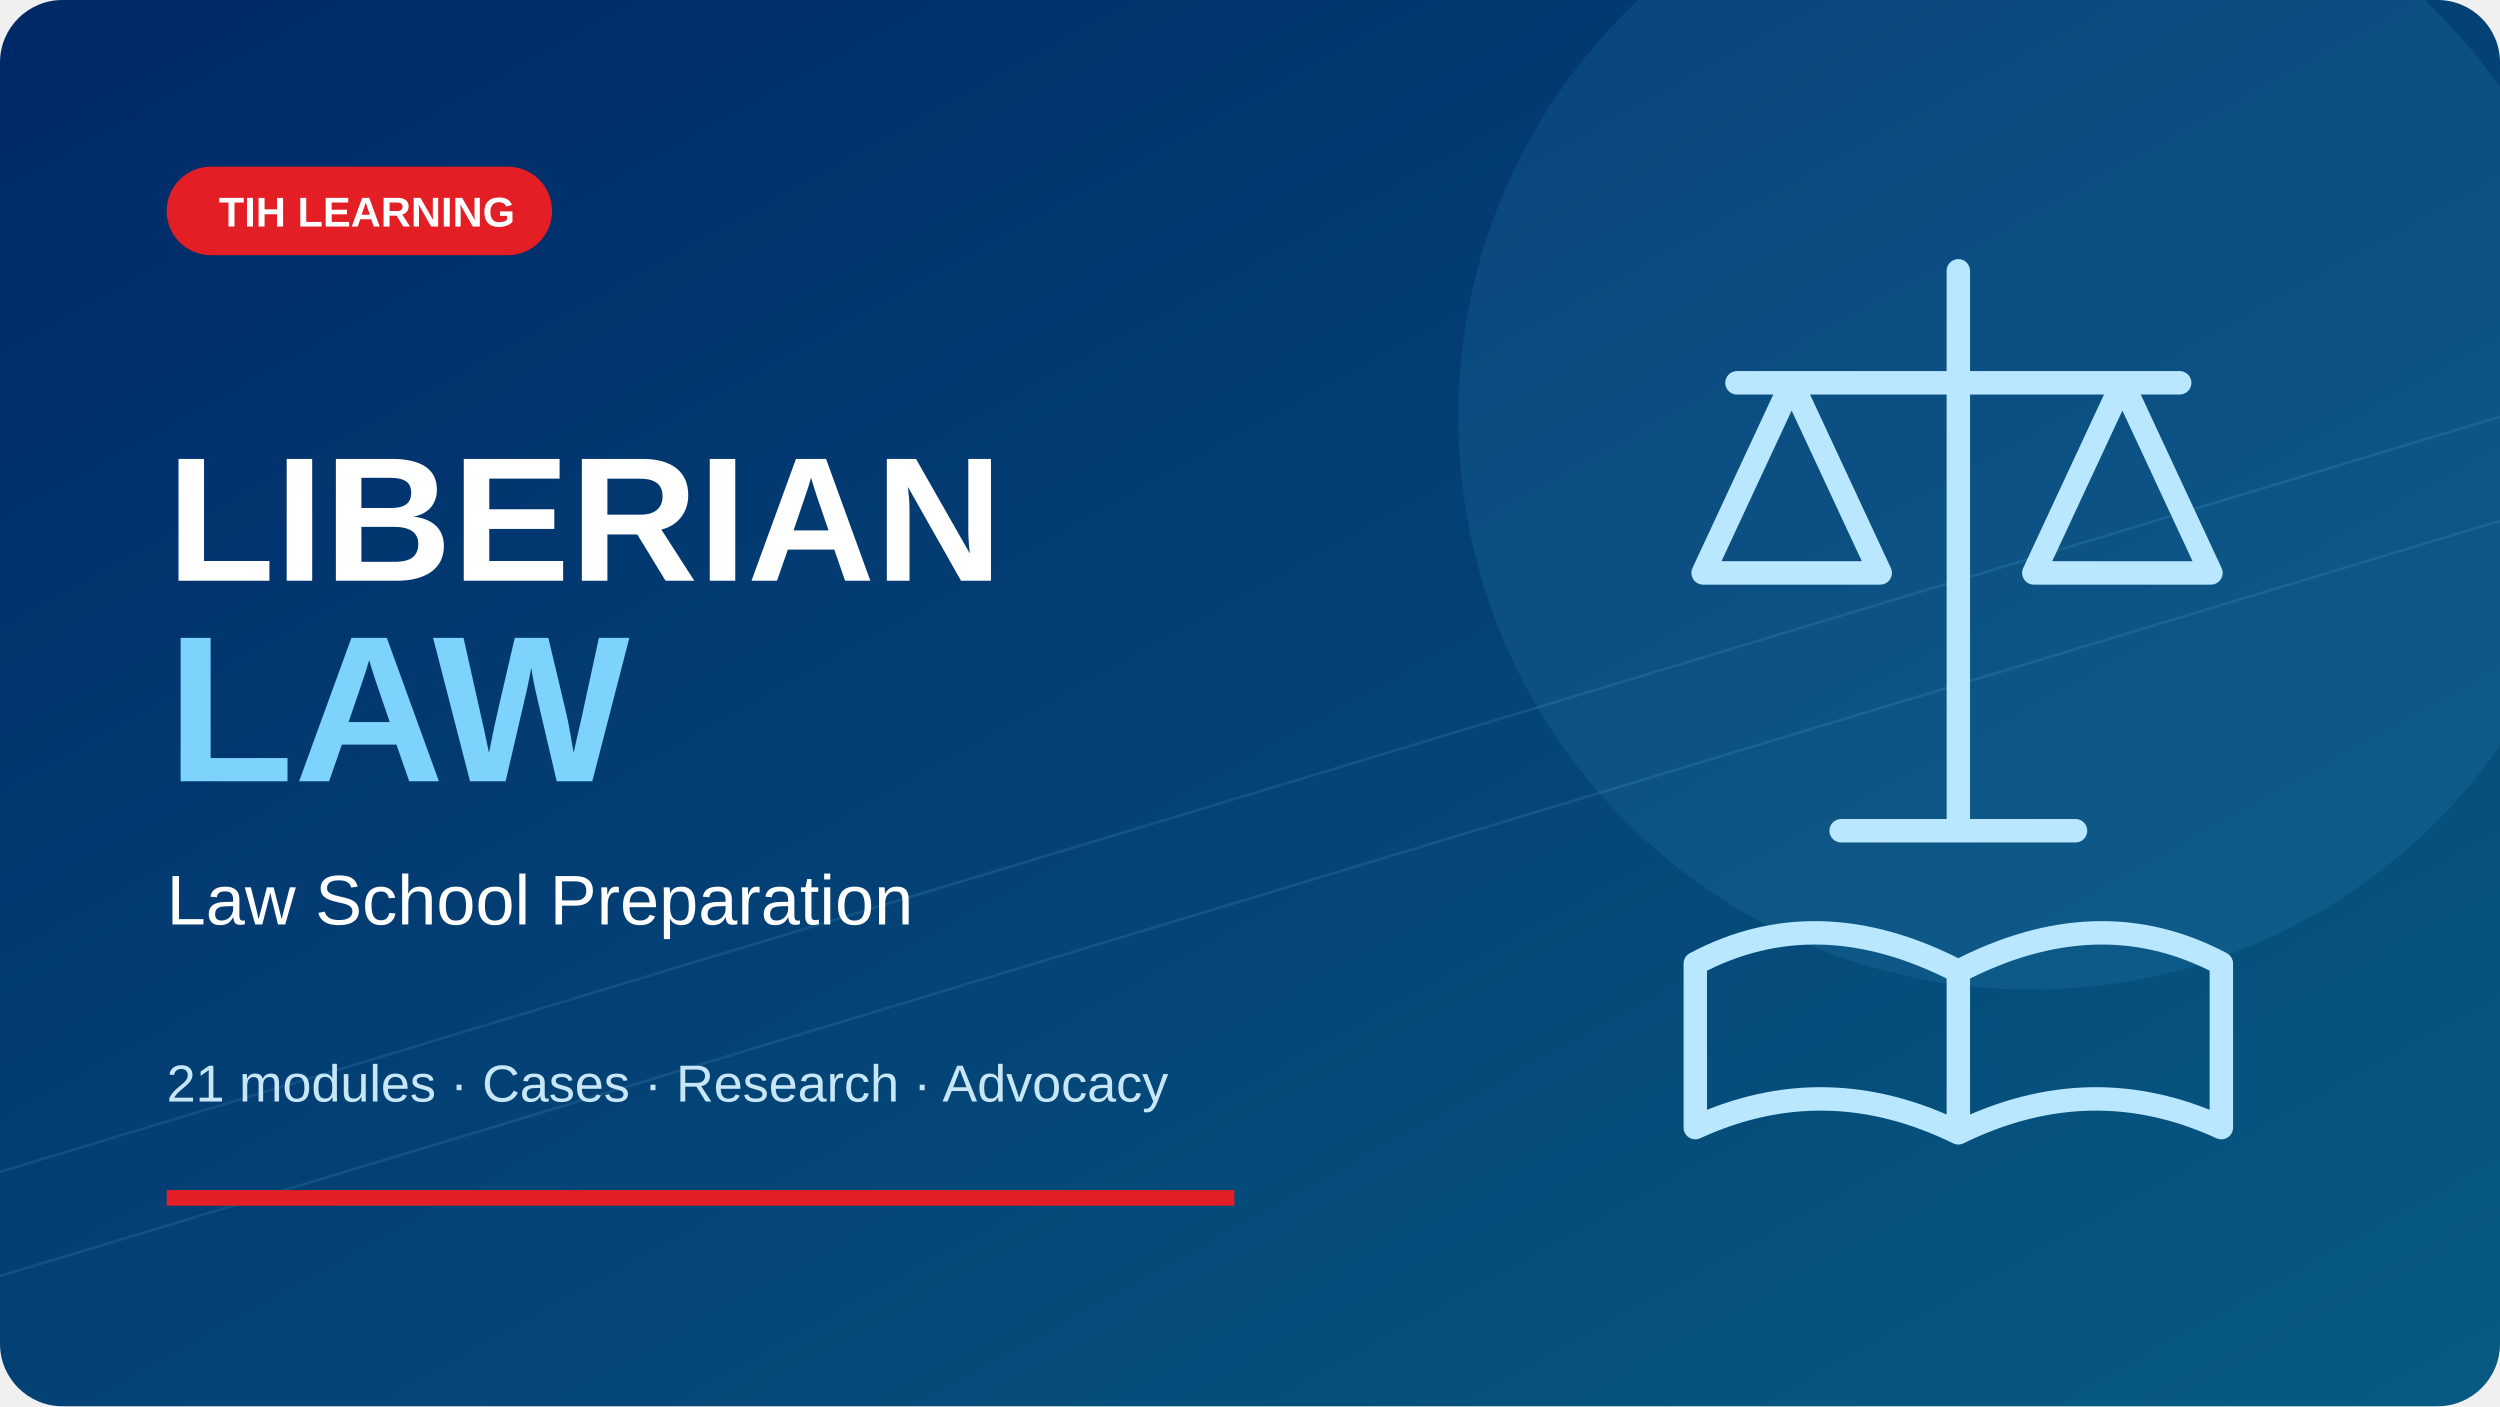
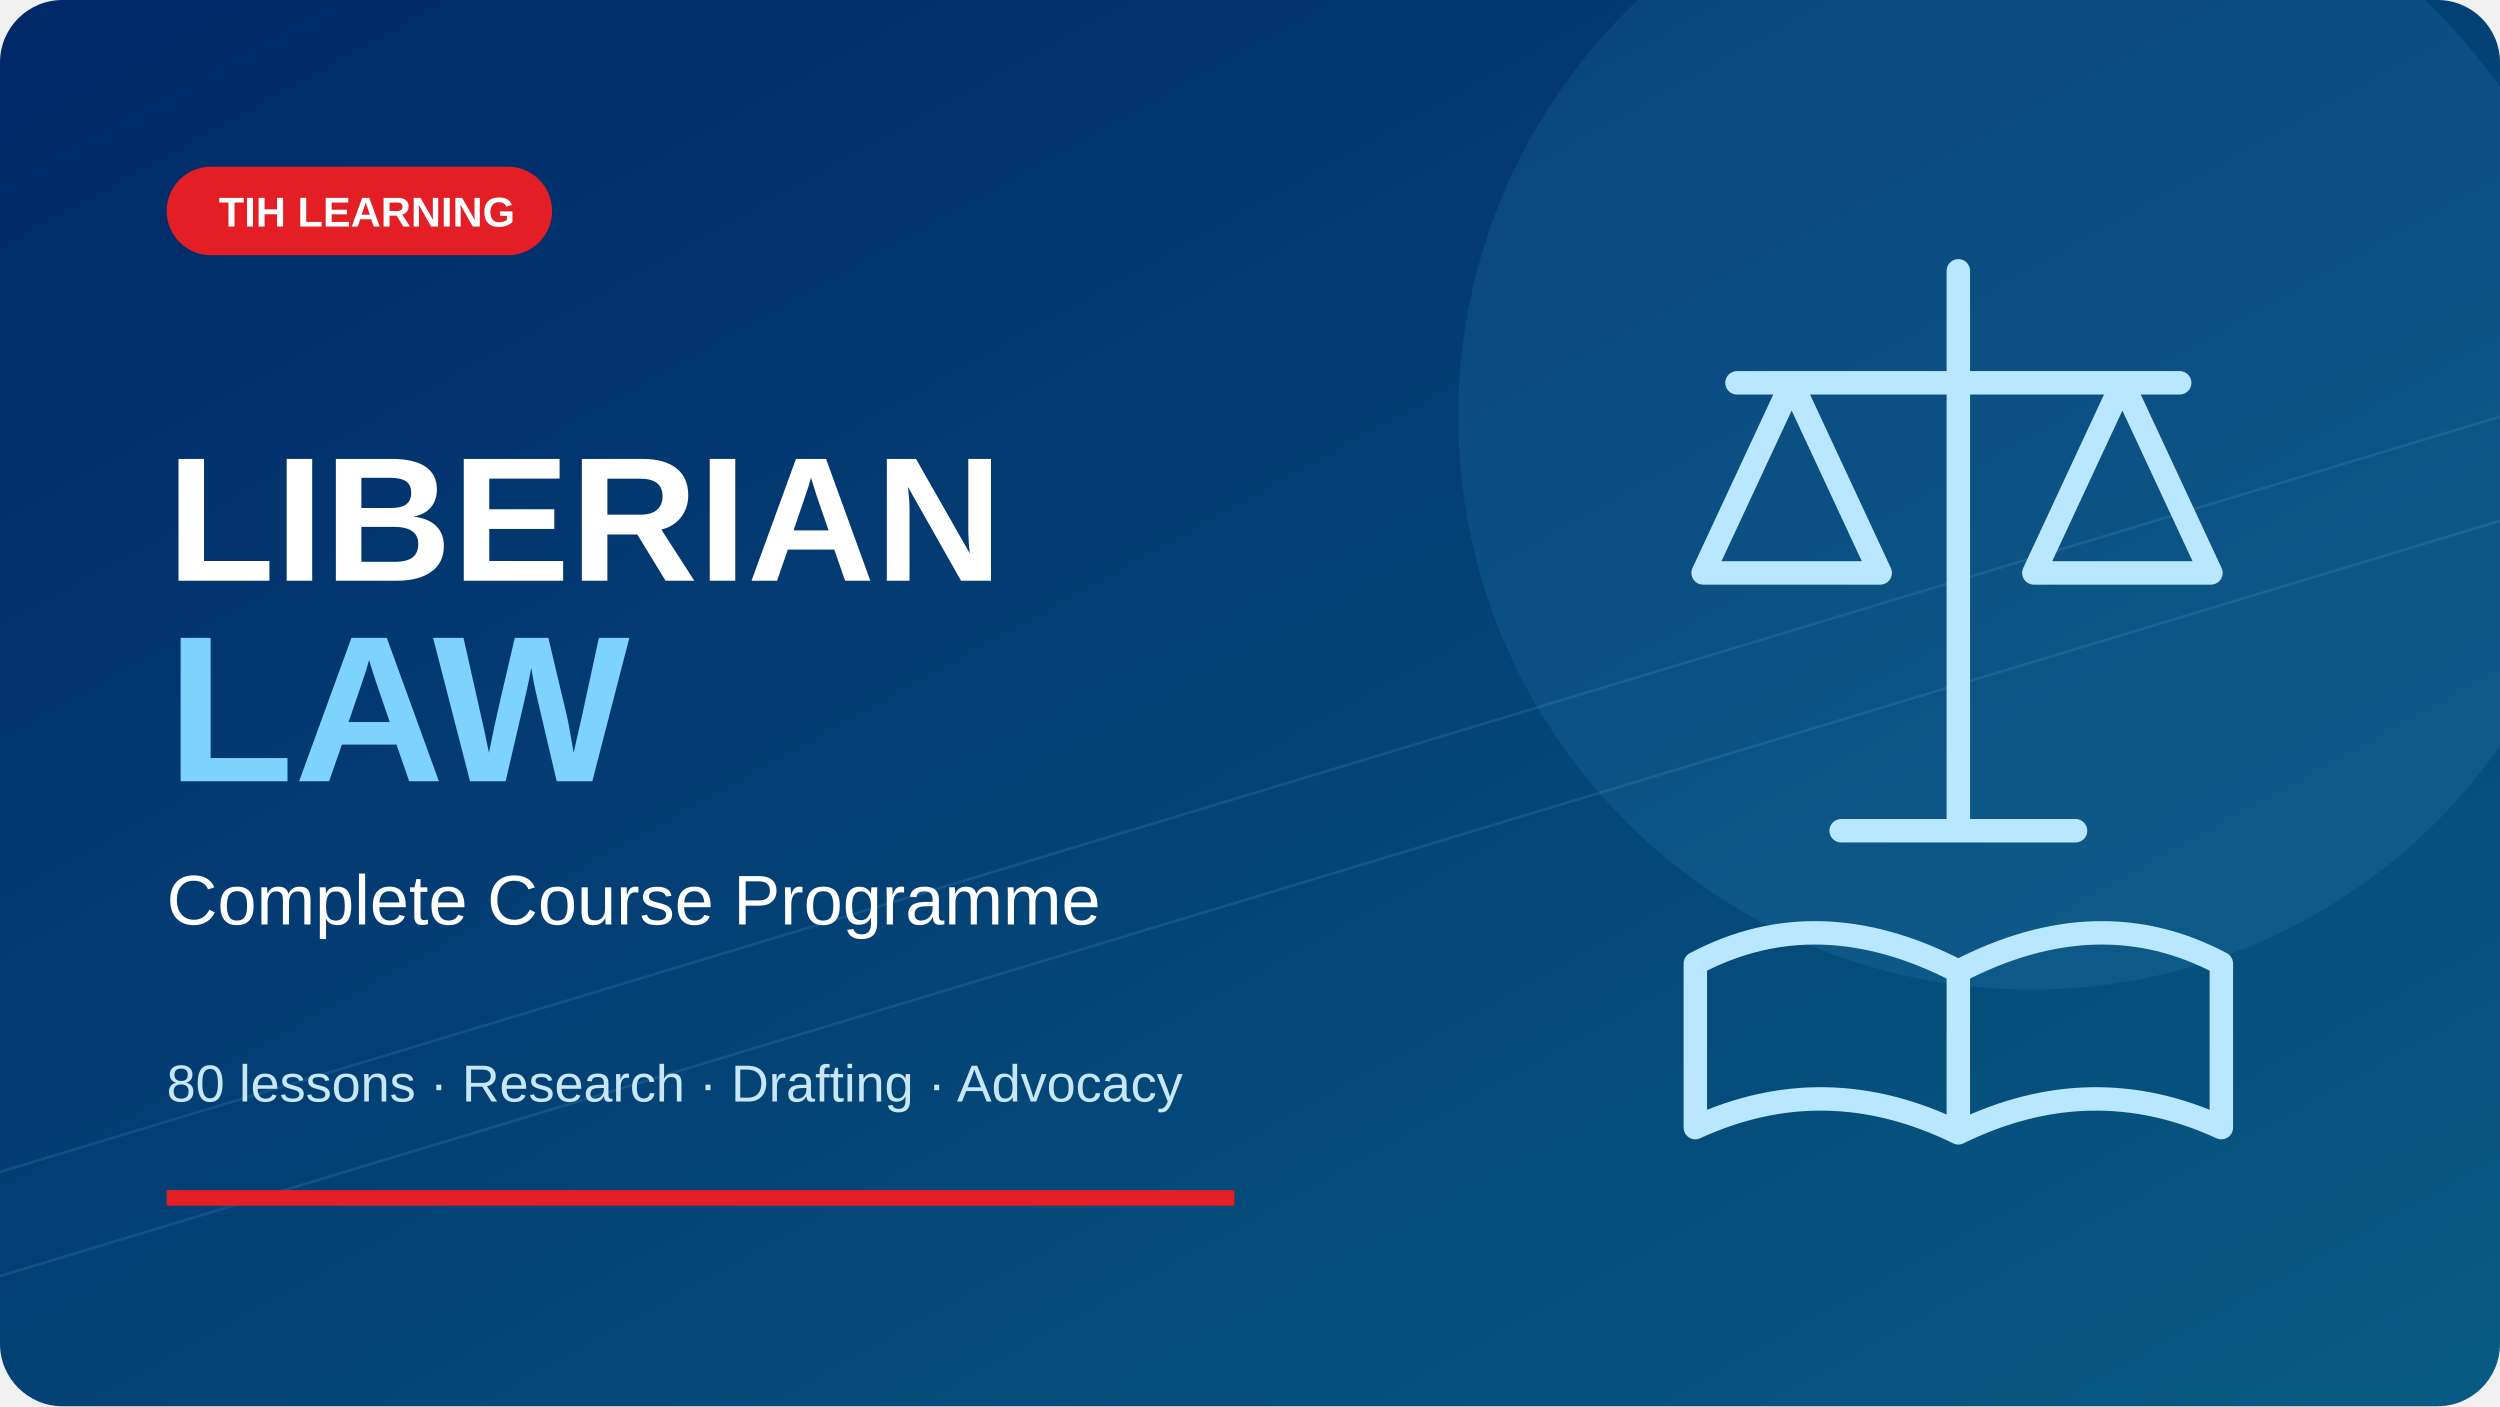
<svg xmlns="http://www.w3.org/2000/svg" viewBox="0 0 960 540" role="img" aria-labelledby="title desc">
  <defs>
    <linearGradient id="bg" x2="1" y2="1">
      <stop stop-color="#002868" />
      <stop offset="1" stop-color="#075b83" />
    </linearGradient>
  </defs>
  <rect width="960" height="540" rx="24" fill="url(#bg)" />
  <circle cx="780" cy="160" r="220" fill="#4fc3f7" opacity=".1" />
  <path d="M0 450L960 160M0 490L960 200" stroke="#7dd3fc" opacity=".12" />
  <g fill="none" stroke="#b9e7ff" stroke-width="9" stroke-linecap="round" stroke-linejoin="round">
    <path d="M752 104V319M667 147H837M688 147L654 220H722ZM815 147L781 220H849ZM707 319H797" />
    <path d="M651 370Q698 345 752 373Q806 345 853 370V433Q803 410 752 435Q701 410 651 433ZM752 373V435" />
  </g>
  <rect x="64" y="64" width="148" height="34" rx="17" fill="#e31e24" />
  <text x="84" y="87" font-family="Arial,sans-serif" font-size="16" font-weight="700" fill="white">TIH LEARNING</text>
  <text x="64" y="223" font-family="Arial,sans-serif" font-size="68" font-weight="700" fill="white">LIBERIAN</text>
  <text x="64" y="300" font-family="Arial,sans-serif" font-size="80" font-weight="700" fill="#7dd3fc">LAW</text>
-   <text x="64" y="355" font-family="Arial,sans-serif" font-size="27" fill="white">Law School Preparation</text>
-   <text x="64" y="423" font-family="Arial,sans-serif" font-size="20" fill="#c7e7f6">21 modules · Cases · Research · Advocacy</text>
+   <text x="64" y="355" font-family="Arial,sans-serif" font-size="27" fill="white">Complete Course Programme</text>
+   <text x="64" y="423" font-family="Arial,sans-serif" font-size="20" fill="#c7e7f6">80 lessons · Research · Drafting · Advocacy</text>
  <path d="M64 460H474" stroke="#e31e24" stroke-width="6" />
</svg>
